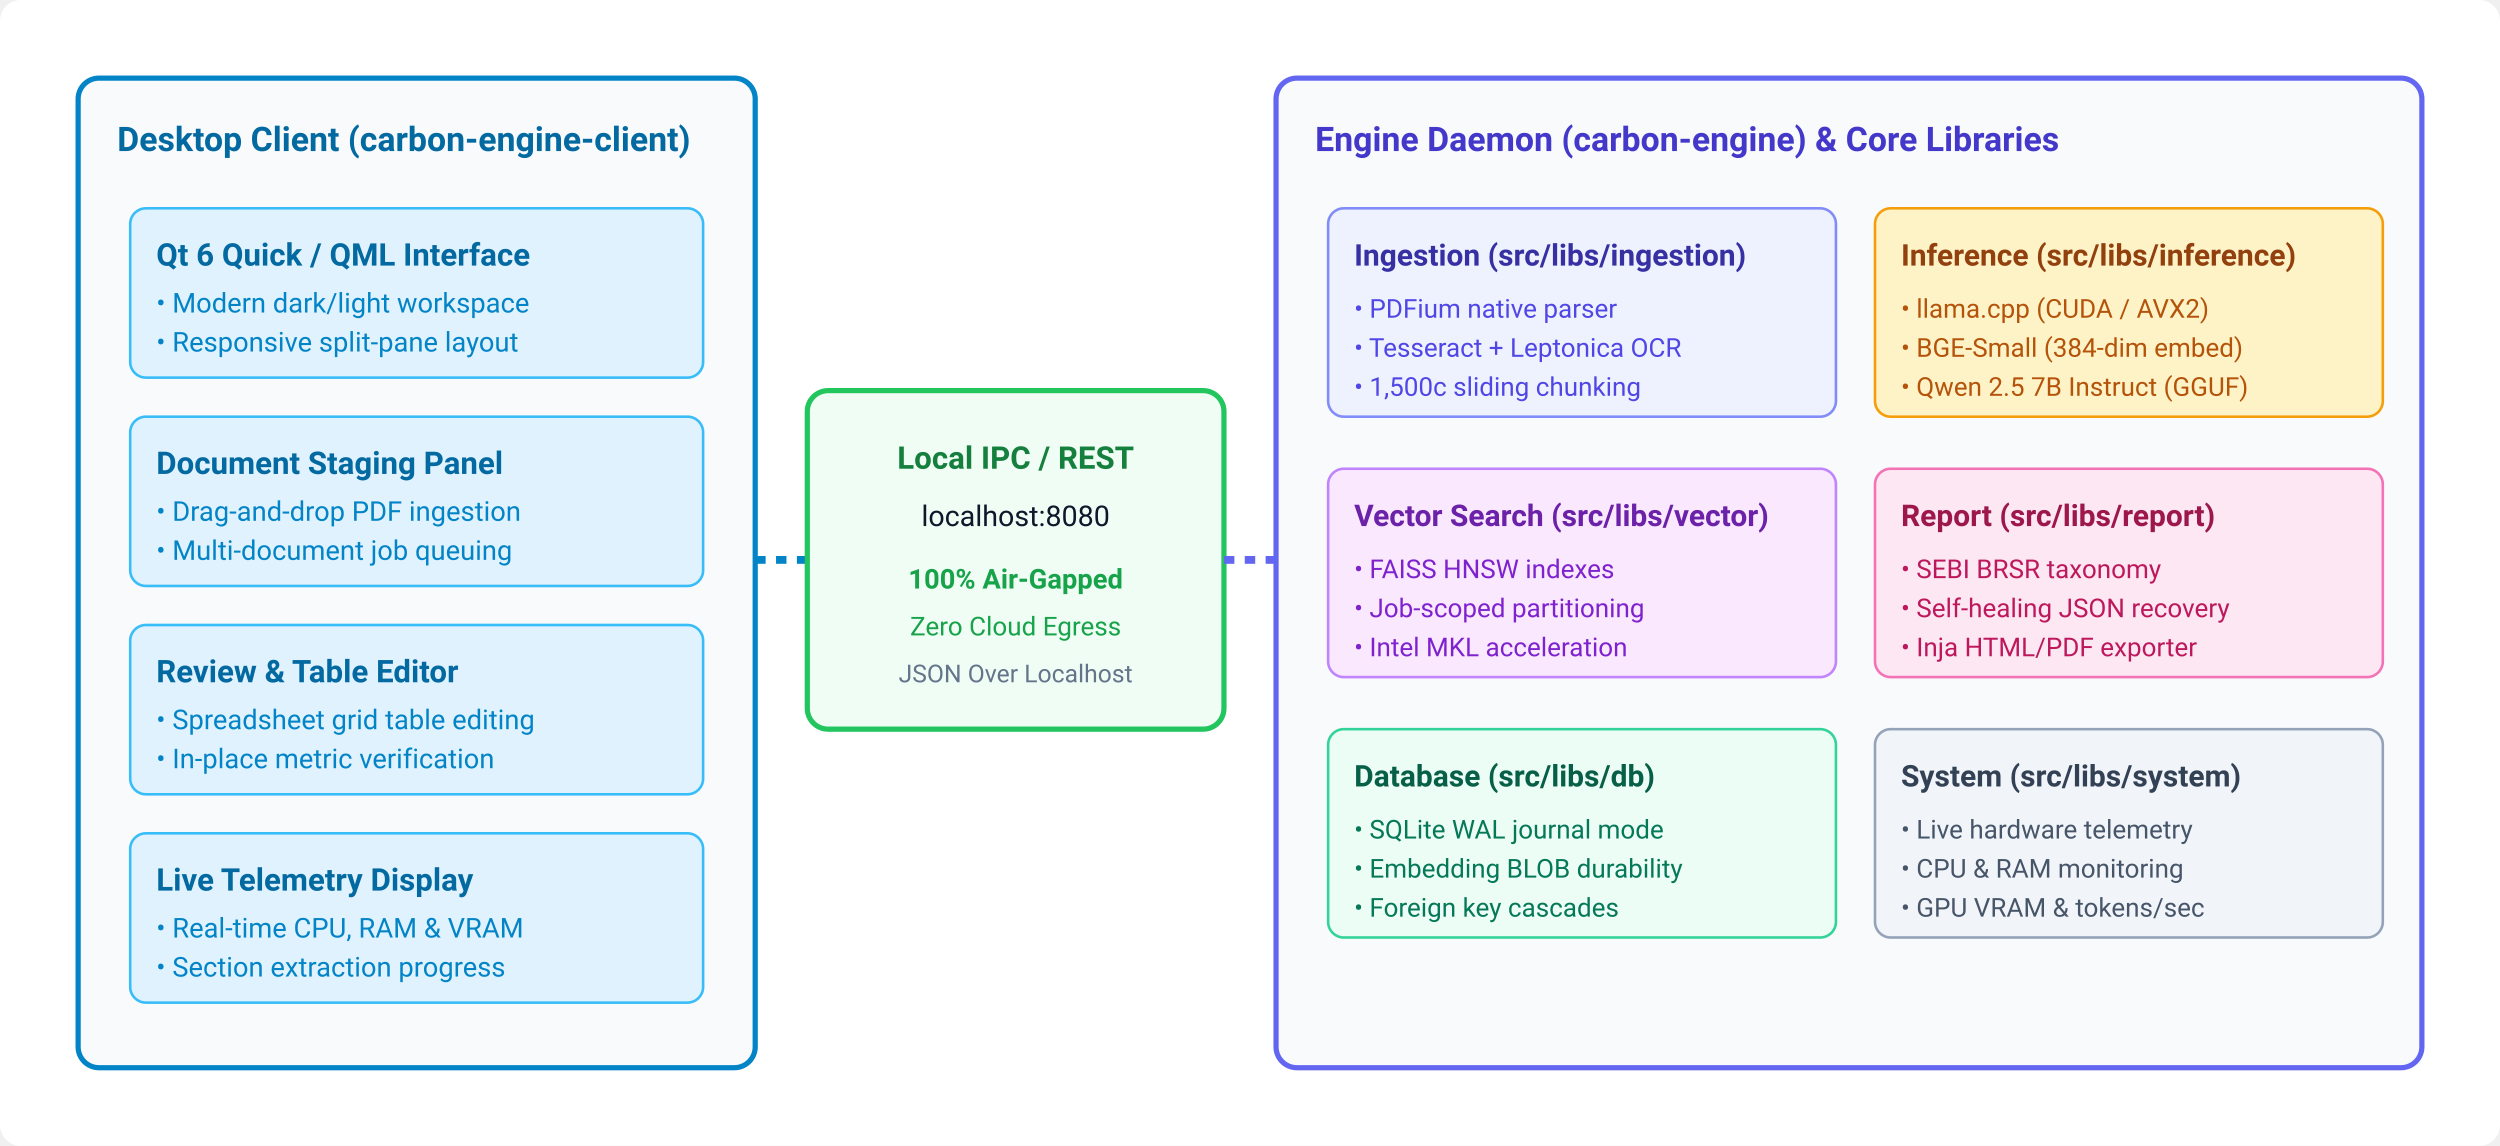
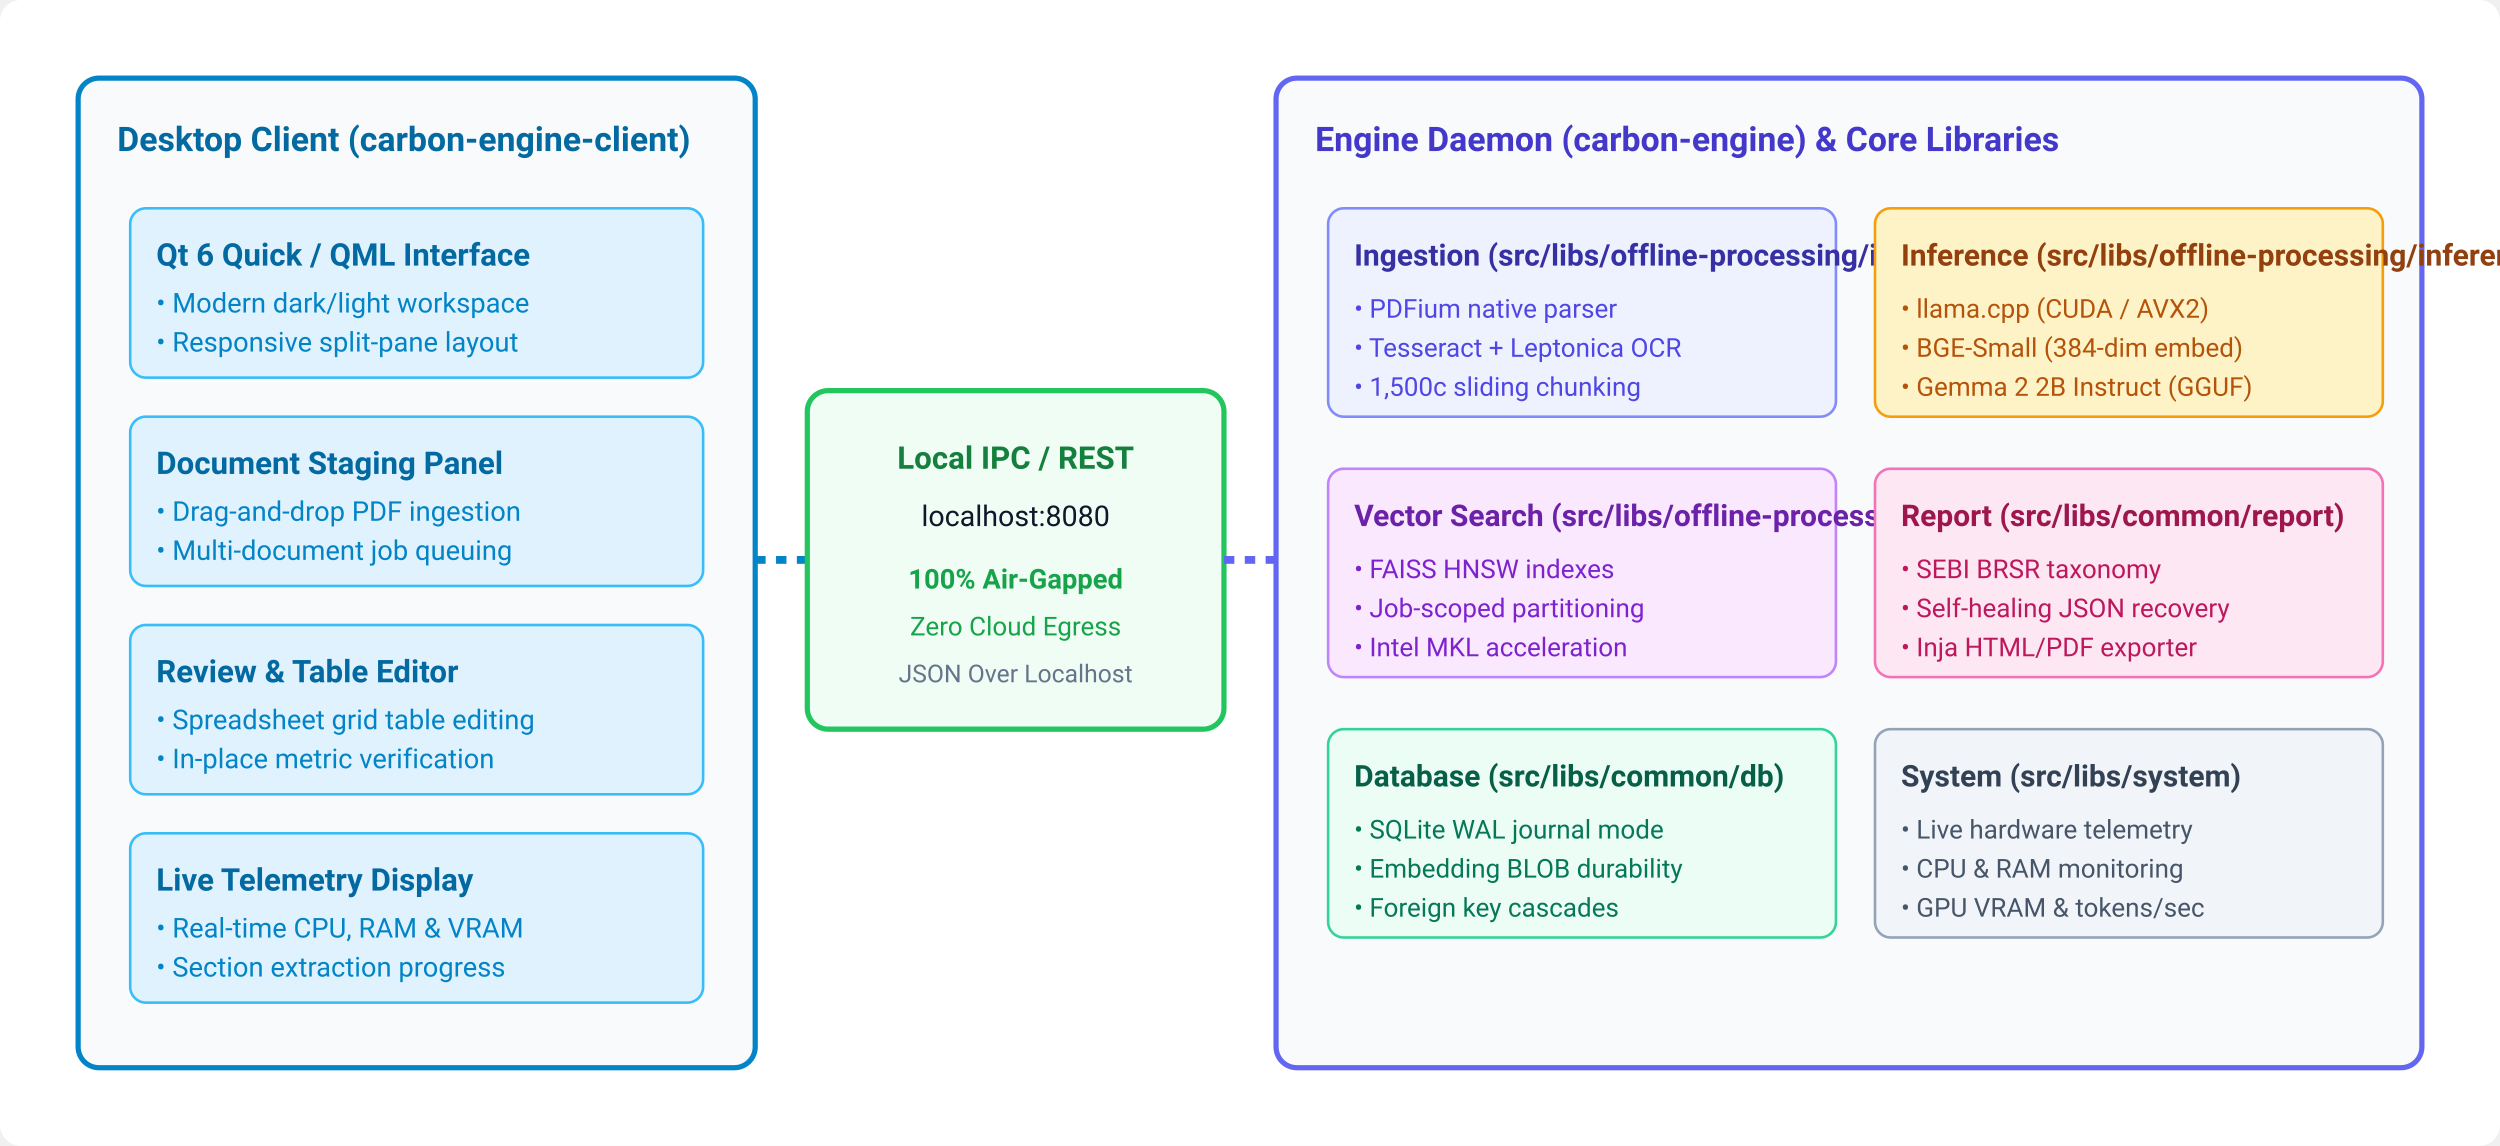
- <svg xmlns="http://www.w3.org/2000/svg" version="1.1" width="960px" height="440px" viewBox="0 0 960 440" content="&lt;mxfile host=&quot;app.diagrams.net&quot; modified=&quot;2026-10-10T22:00:00.000Z&quot; agent=&quot;CarbonEngine&quot; version=&quot;24.0.0&quot; type=&quot;device&quot;&gt;   &lt;diagram id=&quot;HighLevelArchitecture&quot; name=&quot;HighLevelArchitecture&quot;&gt;     &lt;mxGraphModel dx=&quot;1000&quot; dy=&quot;600&quot; grid=&quot;1&quot; gridSize=&quot;10&quot; guides=&quot;1&quot; tooltips=&quot;1&quot; connect=&quot;1&quot; arrows=&quot;1&quot; fold=&quot;1&quot; page=&quot;1&quot; pageScale=&quot;1&quot; pageWidth=&quot;960&quot; pageHeight=&quot;460&quot; background=&quot;#ffffff&quot;&gt;       &lt;root&gt;         &lt;mxCell id=&quot;0&quot;/&gt;         &lt;mxCell id=&quot;1&quot; parent=&quot;0&quot;/&gt;                  &lt;mxCell id=&quot;c_client&quot; value=&quot;Desktop Client (carbon-engine-client)&quot; style=&quot;rounded=1;whiteSpace=wrap;html=1;fillColor=#f8fafc;strokeColor=#0284c7;strokeWidth=2;fontColor=#0369a1;fontStyle=1;fontSize=13;verticalAlign=top;align=left;spacingLeft=15;spacingTop=10;&quot; vertex=&quot;1&quot; parent=&quot;1&quot;&gt;           &lt;mxGeometry x=&quot;30&quot; y=&quot;30&quot; width=&quot;260&quot; height=&quot;380&quot; as=&quot;geometry&quot;/&gt;         &lt;/mxCell&gt;         &lt;mxCell id=&quot;cli_ui&quot; value=&quot;Qt 6 Quick / QML Interface&amp;#xa;- Modern Dark/Light Workspace&amp;#xa;- Responsive Split-Pane Layout&quot; style=&quot;rounded=1;whiteSpace=wrap;html=1;fillColor=#e0f2fe;strokeColor=#38bdf8;fontColor=#0369a1;fontSize=11;align=left;spacingLeft=10;&quot; vertex=&quot;1&quot; parent=&quot;1&quot;&gt;           &lt;mxGeometry x=&quot;50&quot; y=&quot;80&quot; width=&quot;220&quot; height=&quot;65&quot; as=&quot;geometry&quot;/&gt;         &lt;/mxCell&gt;         &lt;mxCell id=&quot;cli_staging&quot; value=&quot;Document Staging Panel&amp;#xa;- Drag-and-drop PDF ingestion&amp;#xa;- Multi-document job queuing&quot; style=&quot;rounded=1;whiteSpace=wrap;html=1;fillColor=#e0f2fe;strokeColor=#38bdf8;fontColor=#0369a1;fontSize=11;align=left;spacingLeft=10;&quot; vertex=&quot;1&quot; parent=&quot;1&quot;&gt;           &lt;mxGeometry x=&quot;50&quot; y=&quot;160&quot; width=&quot;220&quot; height=&quot;65&quot; as=&quot;geometry&quot;/&gt;         &lt;/mxCell&gt;         &lt;mxCell id=&quot;cli_review&quot; value=&quot;Review &amp;amp; Table Editor&amp;#xa;- Spreadsheet grid (LoopFieldEditor)&amp;#xa;- In-place metric verification&quot; style=&quot;rounded=1;whiteSpace=wrap;html=1;fillColor=#e0f2fe;strokeColor=#38bdf8;fontColor=#0369a1;fontSize=11;align=left;spacingLeft=10;&quot; vertex=&quot;1&quot; parent=&quot;1&quot;&gt;           &lt;mxGeometry x=&quot;50&quot; y=&quot;240&quot; width=&quot;220&quot; height=&quot;65&quot; as=&quot;geometry&quot;/&gt;         &lt;/mxCell&gt;         &lt;mxCell id=&quot;cli_telemetry&quot; value=&quot;Live Telemetry Display&amp;#xa;- Real-time CPU/RAM/VRAM stats&amp;#xa;- Live section extraction tracker&quot; style=&quot;rounded=1;whiteSpace=wrap;html=1;fillColor=#e0f2fe;strokeColor=#38bdf8;fontColor=#0369a1;fontSize=11;align=left;spacingLeft=10;&quot; vertex=&quot;1&quot; parent=&quot;1&quot;&gt;           &lt;mxGeometry x=&quot;50&quot; y=&quot;320&quot; width=&quot;220&quot; height=&quot;65&quot; as=&quot;geometry&quot;/&gt;         &lt;/mxCell&gt;          &lt;mxCell id=&quot;ipc_box&quot; value=&quot;Local IPC / REST&amp;#xa;http://localhost:8080&amp;#xa;100% Air-Gapped&amp;#xa;Zero Cloud Egress&quot; style=&quot;rounded=1;whiteSpace=wrap;html=1;fillColor=#f0fdf4;strokeColor=#22c55e;strokeWidth=2;fontColor=#15803d;fontSize=11;align=center;&quot; vertex=&quot;1&quot; parent=&quot;1&quot;&gt;           &lt;mxGeometry x=&quot;320&quot; y=&quot;150&quot; width=&quot;140&quot; height=&quot;130&quot; as=&quot;geometry&quot;/&gt;         &lt;/mxCell&gt;          &lt;mxCell id=&quot;c_server&quot; value=&quot;Engine Daemon (carbon-engine) &amp;amp; Core Libraries&quot; style=&quot;rounded=1;whiteSpace=wrap;html=1;fillColor=#f8fafc;strokeColor=#6366f1;strokeWidth=2;fontColor=#4338ca;fontStyle=1;fontSize=13;verticalAlign=top;align=left;spacingLeft=15;spacingTop=10;&quot; vertex=&quot;1&quot; parent=&quot;1&quot;&gt;           &lt;mxGeometry x=&quot;490&quot; y=&quot;30&quot; width=&quot;440&quot; height=&quot;380&quot; as=&quot;geometry&quot;/&gt;         &lt;/mxCell&gt;                  &lt;mxCell id=&quot;srv_ingest&quot; value=&quot;Ingestion (src/libs/ingestion)&amp;#xa;PDFium parser + Tesseract OCR&amp;#xa;1500-char sliding chunking&quot; style=&quot;rounded=1;whiteSpace=wrap;html=1;fillColor=#eef2ff;strokeColor=#818cf8;fontColor=#3730a3;fontSize=11;align=left;spacingLeft=10;&quot; vertex=&quot;1&quot; parent=&quot;1&quot;&gt;           &lt;mxGeometry x=&quot;510&quot; y=&quot;80&quot; width=&quot;190&quot; height=&quot;80&quot; as=&quot;geometry&quot;/&gt;         &lt;/mxCell&gt;         &lt;mxCell id=&quot;srv_infer&quot; value=&quot;Inference (src/libs/inference)&amp;#xa;llama.cpp (CUDA / AVX2)&amp;#xa;BGE-Small &amp;amp; Qwen 2.5 7B&quot; style=&quot;rounded=1;whiteSpace=wrap;html=1;fillColor=#fef3c7;strokeColor=#f59e0b;fontColor=#92400e;fontSize=11;align=left;spacingLeft=10;&quot; vertex=&quot;1&quot; parent=&quot;1&quot;&gt;           &lt;mxGeometry x=&quot;720&quot; y=&quot;80&quot; width=&quot;190&quot; height=&quot;80&quot; as=&quot;geometry&quot;/&gt;         &lt;/mxCell&gt;         &lt;mxCell id=&quot;srv_vec&quot; value=&quot;Vector Search (src/libs/vector)&amp;#xa;FAISS HNSW per-job partitions&amp;#xa;Intel MKL accelerated index&quot; style=&quot;rounded=1;whiteSpace=wrap;html=1;fillColor=#fae8ff;strokeColor=#c084fc;fontColor=#6b21a8;fontSize=11;align=left;spacingLeft=10;&quot; vertex=&quot;1&quot; parent=&quot;1&quot;&gt;           &lt;mxGeometry x=&quot;510&quot; y=&quot;180&quot; width=&quot;190&quot; height=&quot;80&quot; as=&quot;geometry&quot;/&gt;         &lt;/mxCell&gt;         &lt;mxCell id=&quot;srv_report&quot; value=&quot;Report (src/libs/report)&amp;#xa;SEBI BRSR schemas &amp;amp; recovery&amp;#xa;Inja HTML/PDF exporter&quot; style=&quot;rounded=1;whiteSpace=wrap;html=1;fillColor=#fce7f3;strokeColor=#f472b6;fontColor=#9d174d;fontSize=11;align=left;spacingLeft=10;&quot; vertex=&quot;1&quot; parent=&quot;1&quot;&gt;           &lt;mxGeometry x=&quot;720&quot; y=&quot;180&quot; width=&quot;190&quot; height=&quot;80&quot; as=&quot;geometry&quot;/&gt;         &lt;/mxCell&gt;         &lt;mxCell id=&quot;srv_db&quot; value=&quot;Database (src/libs/db)&amp;#xa;SQLite WAL embedded store&amp;#xa;Embedding BLOB durability&quot; style=&quot;rounded=1;whiteSpace=wrap;html=1;fillColor=#ecfdf5;strokeColor=#34d399;fontColor=#065f46;fontSize=11;align=left;spacingLeft=10;&quot; vertex=&quot;1&quot; parent=&quot;1&quot;&gt;           &lt;mxGeometry x=&quot;510&quot; y=&quot;280&quot; width=&quot;190&quot; height=&quot;80&quot; as=&quot;geometry&quot;/&gt;         &lt;/mxCell&gt;         &lt;mxCell id=&quot;srv_sys&quot; value=&quot;System (src/libs/system)&amp;#xa;Hardware metrics telemetry&amp;#xa;CPU, RAM, GPU VRAM, t/s&quot; style=&quot;rounded=1;whiteSpace=wrap;html=1;fillColor=#f1f5f9;strokeColor=#94a3b8;fontColor=#334155;fontSize=11;align=left;spacingLeft=10;&quot; vertex=&quot;1&quot; parent=&quot;1&quot;&gt;           &lt;mxGeometry x=&quot;720&quot; y=&quot;280&quot; width=&quot;190&quot; height=&quot;80&quot; as=&quot;geometry&quot;/&gt;         &lt;/mxCell&gt;          &lt;mxCell id=&quot;edge1&quot; value=&quot;&quot; style=&quot;edgeStyle=orthogonalEdgeStyle;rounded=1;orthogonalLoop=1;jettySize=auto;html=1;strokeColor=#0284c7;strokeWidth=2;startArrow=classic;endArrow=classic;&quot; edge=&quot;1&quot; source=&quot;c_client&quot; target=&quot;ipc_box&quot; parent=&quot;1&quot;&gt;           &lt;mxGeometry relative=&quot;1&quot; as=&quot;geometry&quot;/&gt;         &lt;/mxCell&gt;         &lt;mxCell id=&quot;edge2&quot; value=&quot;&quot; style=&quot;edgeStyle=orthogonalEdgeStyle;rounded=1;orthogonalLoop=1;jettySize=auto;html=1;strokeColor=#6366f1;strokeWidth=2;startArrow=classic;endArrow=classic;&quot; edge=&quot;1&quot; source=&quot;ipc_box&quot; target=&quot;c_server&quot; parent=&quot;1&quot;&gt;           &lt;mxGeometry relative=&quot;1&quot; as=&quot;geometry&quot;/&gt;         &lt;/mxCell&gt;       &lt;/root&gt;     &lt;/mxGraphModel&gt;   &lt;/diagram&gt; &lt;/mxfile&gt;">
+ <svg xmlns="http://www.w3.org/2000/svg" version="1.1" width="960px" height="440px" viewBox="0 0 960 440" content="&lt;mxfile host=&quot;app.diagrams.net&quot; modified=&quot;2026-10-10T22:00:00.000Z&quot; agent=&quot;CarbonEngine&quot; version=&quot;24.0.0&quot; type=&quot;device&quot;&gt;   &lt;diagram id=&quot;HighLevelArchitecture&quot; name=&quot;HighLevelArchitecture&quot;&gt;     &lt;mxGraphModel dx=&quot;1000&quot; dy=&quot;600&quot; grid=&quot;1&quot; gridSize=&quot;10&quot; guides=&quot;1&quot; tooltips=&quot;1&quot; connect=&quot;1&quot; arrows=&quot;1&quot; fold=&quot;1&quot; page=&quot;1&quot; pageScale=&quot;1&quot; pageWidth=&quot;960&quot; pageHeight=&quot;460&quot; background=&quot;#ffffff&quot;&gt;       &lt;root&gt;         &lt;mxCell id=&quot;0&quot;/&gt;         &lt;mxCell id=&quot;1&quot; parent=&quot;0&quot;/&gt;                  &lt;mxCell id=&quot;c_client&quot; value=&quot;Desktop Client (carbon-engine-client)&quot; style=&quot;rounded=1;whiteSpace=wrap;html=1;fillColor=#f8fafc;strokeColor=#0284c7;strokeWidth=2;fontColor=#0369a1;fontStyle=1;fontSize=13;verticalAlign=top;align=left;spacingLeft=15;spacingTop=10;&quot; vertex=&quot;1&quot; parent=&quot;1&quot;&gt;           &lt;mxGeometry x=&quot;30&quot; y=&quot;30&quot; width=&quot;260&quot; height=&quot;380&quot; as=&quot;geometry&quot;/&gt;         &lt;/mxCell&gt;         &lt;mxCell id=&quot;cli_ui&quot; value=&quot;Qt 6 Quick / QML Interface&amp;#xa;- Modern Dark/Light Workspace&amp;#xa;- Responsive Split-Pane Layout&quot; style=&quot;rounded=1;whiteSpace=wrap;html=1;fillColor=#e0f2fe;strokeColor=#38bdf8;fontColor=#0369a1;fontSize=11;align=left;spacingLeft=10;&quot; vertex=&quot;1&quot; parent=&quot;1&quot;&gt;           &lt;mxGeometry x=&quot;50&quot; y=&quot;80&quot; width=&quot;220&quot; height=&quot;65&quot; as=&quot;geometry&quot;/&gt;         &lt;/mxCell&gt;         &lt;mxCell id=&quot;cli_staging&quot; value=&quot;Document Staging Panel&amp;#xa;- Drag-and-drop PDF ingestion&amp;#xa;- Multi-document job queuing&quot; style=&quot;rounded=1;whiteSpace=wrap;html=1;fillColor=#e0f2fe;strokeColor=#38bdf8;fontColor=#0369a1;fontSize=11;align=left;spacingLeft=10;&quot; vertex=&quot;1&quot; parent=&quot;1&quot;&gt;           &lt;mxGeometry x=&quot;50&quot; y=&quot;160&quot; width=&quot;220&quot; height=&quot;65&quot; as=&quot;geometry&quot;/&gt;         &lt;/mxCell&gt;         &lt;mxCell id=&quot;cli_review&quot; value=&quot;Review &amp;amp; Table Editor&amp;#xa;- Spreadsheet grid (LoopFieldEditor)&amp;#xa;- In-place metric verification&quot; style=&quot;rounded=1;whiteSpace=wrap;html=1;fillColor=#e0f2fe;strokeColor=#38bdf8;fontColor=#0369a1;fontSize=11;align=left;spacingLeft=10;&quot; vertex=&quot;1&quot; parent=&quot;1&quot;&gt;           &lt;mxGeometry x=&quot;50&quot; y=&quot;240&quot; width=&quot;220&quot; height=&quot;65&quot; as=&quot;geometry&quot;/&gt;         &lt;/mxCell&gt;         &lt;mxCell id=&quot;cli_telemetry&quot; value=&quot;Live Telemetry Display&amp;#xa;- Real-time CPU/RAM/VRAM stats&amp;#xa;- Live section extraction tracker&quot; style=&quot;rounded=1;whiteSpace=wrap;html=1;fillColor=#e0f2fe;strokeColor=#38bdf8;fontColor=#0369a1;fontSize=11;align=left;spacingLeft=10;&quot; vertex=&quot;1&quot; parent=&quot;1&quot;&gt;           &lt;mxGeometry x=&quot;50&quot; y=&quot;320&quot; width=&quot;220&quot; height=&quot;65&quot; as=&quot;geometry&quot;/&gt;         &lt;/mxCell&gt;          &lt;mxCell id=&quot;ipc_box&quot; value=&quot;Local IPC / REST&amp;#xa;http://localhost:8080&amp;#xa;100% Air-Gapped&amp;#xa;Zero Cloud Egress&quot; style=&quot;rounded=1;whiteSpace=wrap;html=1;fillColor=#f0fdf4;strokeColor=#22c55e;strokeWidth=2;fontColor=#15803d;fontSize=11;align=center;&quot; vertex=&quot;1&quot; parent=&quot;1&quot;&gt;           &lt;mxGeometry x=&quot;320&quot; y=&quot;150&quot; width=&quot;140&quot; height=&quot;130&quot; as=&quot;geometry&quot;/&gt;         &lt;/mxCell&gt;          &lt;mxCell id=&quot;c_server&quot; value=&quot;Engine Daemon (carbon-engine) &amp;amp; Core Libraries&quot; style=&quot;rounded=1;whiteSpace=wrap;html=1;fillColor=#f8fafc;strokeColor=#6366f1;strokeWidth=2;fontColor=#4338ca;fontStyle=1;fontSize=13;verticalAlign=top;align=left;spacingLeft=15;spacingTop=10;&quot; vertex=&quot;1&quot; parent=&quot;1&quot;&gt;           &lt;mxGeometry x=&quot;490&quot; y=&quot;30&quot; width=&quot;440&quot; height=&quot;380&quot; as=&quot;geometry&quot;/&gt;         &lt;/mxCell&gt;                  &lt;mxCell id=&quot;srv_ingest&quot; value=&quot;Ingestion (src/libs/offline-processing/ingestion)&amp;#xa;PDFium parser + Tesseract OCR&amp;#xa;1500-char sliding chunking&quot; style=&quot;rounded=1;whiteSpace=wrap;html=1;fillColor=#eef2ff;strokeColor=#818cf8;fontColor=#3730a3;fontSize=11;align=left;spacingLeft=10;&quot; vertex=&quot;1&quot; parent=&quot;1&quot;&gt;           &lt;mxGeometry x=&quot;510&quot; y=&quot;80&quot; width=&quot;190&quot; height=&quot;80&quot; as=&quot;geometry&quot;/&gt;         &lt;/mxCell&gt;         &lt;mxCell id=&quot;srv_infer&quot; value=&quot;Inference (src/libs/offline-processing/inference)&amp;#xa;llama.cpp (CUDA / AVX2)&amp;#xa;BGE-Small &amp;amp; Gemma 2 2B&quot; style=&quot;rounded=1;whiteSpace=wrap;html=1;fillColor=#fef3c7;strokeColor=#f59e0b;fontColor=#92400e;fontSize=11;align=left;spacingLeft=10;&quot; vertex=&quot;1&quot; parent=&quot;1&quot;&gt;           &lt;mxGeometry x=&quot;720&quot; y=&quot;80&quot; width=&quot;190&quot; height=&quot;80&quot; as=&quot;geometry&quot;/&gt;         &lt;/mxCell&gt;         &lt;mxCell id=&quot;srv_vec&quot; value=&quot;Vector Search (src/libs/offline-processing/vector)&amp;#xa;FAISS HNSW per-job partitions&amp;#xa;Intel MKL accelerated index&quot; style=&quot;rounded=1;whiteSpace=wrap;html=1;fillColor=#fae8ff;strokeColor=#c084fc;fontColor=#6b21a8;fontSize=11;align=left;spacingLeft=10;&quot; vertex=&quot;1&quot; parent=&quot;1&quot;&gt;           &lt;mxGeometry x=&quot;510&quot; y=&quot;180&quot; width=&quot;190&quot; height=&quot;80&quot; as=&quot;geometry&quot;/&gt;         &lt;/mxCell&gt;         &lt;mxCell id=&quot;srv_report&quot; value=&quot;Report (src/libs/common/report)&amp;#xa;SEBI BRSR schemas &amp;amp; recovery&amp;#xa;Inja HTML/PDF exporter&quot; style=&quot;rounded=1;whiteSpace=wrap;html=1;fillColor=#fce7f3;strokeColor=#f472b6;fontColor=#9d174d;fontSize=11;align=left;spacingLeft=10;&quot; vertex=&quot;1&quot; parent=&quot;1&quot;&gt;           &lt;mxGeometry x=&quot;720&quot; y=&quot;180&quot; width=&quot;190&quot; height=&quot;80&quot; as=&quot;geometry&quot;/&gt;         &lt;/mxCell&gt;         &lt;mxCell id=&quot;srv_db&quot; value=&quot;Database (src/libs/common/db)&amp;#xa;SQLite WAL embedded store&amp;#xa;Embedding BLOB durability&quot; style=&quot;rounded=1;whiteSpace=wrap;html=1;fillColor=#ecfdf5;strokeColor=#34d399;fontColor=#065f46;fontSize=11;align=left;spacingLeft=10;&quot; vertex=&quot;1&quot; parent=&quot;1&quot;&gt;           &lt;mxGeometry x=&quot;510&quot; y=&quot;280&quot; width=&quot;190&quot; height=&quot;80&quot; as=&quot;geometry&quot;/&gt;         &lt;/mxCell&gt;         &lt;mxCell id=&quot;srv_sys&quot; value=&quot;System (src/libs/system)&amp;#xa;Hardware metrics telemetry&amp;#xa;CPU, RAM, GPU VRAM, t/s&quot; style=&quot;rounded=1;whiteSpace=wrap;html=1;fillColor=#f1f5f9;strokeColor=#94a3b8;fontColor=#334155;fontSize=11;align=left;spacingLeft=10;&quot; vertex=&quot;1&quot; parent=&quot;1&quot;&gt;           &lt;mxGeometry x=&quot;720&quot; y=&quot;280&quot; width=&quot;190&quot; height=&quot;80&quot; as=&quot;geometry&quot;/&gt;         &lt;/mxCell&gt;          &lt;mxCell id=&quot;edge1&quot; value=&quot;&quot; style=&quot;edgeStyle=orthogonalEdgeStyle;rounded=1;orthogonalLoop=1;jettySize=auto;html=1;strokeColor=#0284c7;strokeWidth=2;startArrow=classic;endArrow=classic;&quot; edge=&quot;1&quot; source=&quot;c_client&quot; target=&quot;ipc_box&quot; parent=&quot;1&quot;&gt;           &lt;mxGeometry relative=&quot;1&quot; as=&quot;geometry&quot;/&gt;         &lt;/mxCell&gt;         &lt;mxCell id=&quot;edge2&quot; value=&quot;&quot; style=&quot;edgeStyle=orthogonalEdgeStyle;rounded=1;orthogonalLoop=1;jettySize=auto;html=1;strokeColor=#6366f1;strokeWidth=2;startArrow=classic;endArrow=classic;&quot; edge=&quot;1&quot; source=&quot;ipc_box&quot; target=&quot;c_server&quot; parent=&quot;1&quot;&gt;           &lt;mxGeometry relative=&quot;1&quot; as=&quot;geometry&quot;/&gt;         &lt;/mxCell&gt;       &lt;/root&gt;     &lt;/mxGraphModel&gt;   &lt;/diagram&gt; &lt;/mxfile&gt;">
  <defs>
    <style type="text/css">
      text { font-family: -apple-system, BlinkMacSystemFont, 'Segoe UI', Roboto, Helvetica, Arial, sans-serif; }
    </style>
  </defs>
  <rect width="960" height="440" fill="#ffffff" rx="8" />
  <rect x="30" y="30" width="260" height="380" rx="8" fill="#f8fafc" stroke="#0284c7" stroke-width="2" />
  <text x="45" y="58" fill="#0369a1" font-size="13" font-weight="bold">Desktop Client (carbon-engine-client)</text>
  <rect x="50" y="80" width="220" height="65" rx="6" fill="#e0f2fe" stroke="#38bdf8" stroke-width="1" />
  <text x="60" y="102" fill="#0369a1" font-size="12" font-weight="bold">Qt 6 Quick / QML Interface</text>
  <text x="60" y="120" fill="#0284c7" font-size="10.5">• Modern dark/light workspace</text>
  <text x="60" y="135" fill="#0284c7" font-size="10.5">• Responsive split-pane layout</text>
  <rect x="50" y="160" width="220" height="65" rx="6" fill="#e0f2fe" stroke="#38bdf8" stroke-width="1" />
  <text x="60" y="182" fill="#0369a1" font-size="12" font-weight="bold">Document Staging Panel</text>
  <text x="60" y="200" fill="#0284c7" font-size="10.5">• Drag-and-drop PDF ingestion</text>
  <text x="60" y="215" fill="#0284c7" font-size="10.5">• Multi-document job queuing</text>
  <rect x="50" y="240" width="220" height="65" rx="6" fill="#e0f2fe" stroke="#38bdf8" stroke-width="1" />
  <text x="60" y="262" fill="#0369a1" font-size="12" font-weight="bold">Review &amp; Table Editor</text>
  <text x="60" y="280" fill="#0284c7" font-size="10.5">• Spreadsheet grid table editing</text>
  <text x="60" y="295" fill="#0284c7" font-size="10.5">• In-place metric verification</text>
  <rect x="50" y="320" width="220" height="65" rx="6" fill="#e0f2fe" stroke="#38bdf8" stroke-width="1" />
  <text x="60" y="342" fill="#0369a1" font-size="12" font-weight="bold">Live Telemetry Display</text>
  <text x="60" y="360" fill="#0284c7" font-size="10.5">• Real-time CPU, RAM &amp; VRAM</text>
  <text x="60" y="375" fill="#0284c7" font-size="10.5">• Section extraction progress</text>
  <path d="M 290 215 L 320 215" stroke="#0284c7" stroke-width="3" stroke-dasharray="4" fill="none" />
  <rect x="310" y="150" width="160" height="130" rx="8" fill="#f0fdf4" stroke="#22c55e" stroke-width="2" />
  <text x="390" y="180" text-anchor="middle" fill="#15803d" font-size="12" font-weight="bold">Local IPC / REST</text>
  <text x="390" y="202" text-anchor="middle" fill="#0f172a" font-size="11" font-family="monospace">localhost:8080</text>
  <text x="390" y="226" text-anchor="middle" fill="#16a34a" font-size="10.5" font-weight="bold">100% Air-Gapped</text>
  <text x="390" y="244" text-anchor="middle" fill="#16a34a" font-size="10">Zero Cloud Egress</text>
  <text x="390" y="262" text-anchor="middle" fill="#64748b" font-size="9.5">JSON Over Localhost</text>
  <path d="M 470 215 L 490 215" stroke="#6366f1" stroke-width="3" stroke-dasharray="4" fill="none" />
  <rect x="490" y="30" width="440" height="380" rx="8" fill="#f8fafc" stroke="#6366f1" stroke-width="2" />
  <text x="505" y="58" fill="#4338ca" font-size="13" font-weight="bold">Engine Daemon (carbon-engine) &amp; Core Libraries</text>
  <rect x="510" y="80" width="195" height="80" rx="6" fill="#eef2ff" stroke="#818cf8" stroke-width="1" />
-   <text x="520" y="102" fill="#3730a3" font-size="11.5" font-weight="bold">Ingestion (src/libs/ingestion)</text>
+   <text x="520" y="102" fill="#3730a3" font-size="11.5" font-weight="bold">Ingestion (src/libs/offline-processing/ingestion)</text>
  <text x="520" y="122" fill="#4f46e5" font-size="10">• PDFium native parser</text>
  <text x="520" y="137" fill="#4f46e5" font-size="10">• Tesseract + Leptonica OCR</text>
  <text x="520" y="152" fill="#4f46e5" font-size="10">• 1,500c sliding chunking</text>
  <rect x="720" y="80" width="195" height="80" rx="6" fill="#fef3c7" stroke="#f59e0b" stroke-width="1" />
-   <text x="730" y="102" fill="#92400e" font-size="11.5" font-weight="bold">Inference (src/libs/inference)</text>
+   <text x="730" y="102" fill="#92400e" font-size="11.5" font-weight="bold">Inference (src/libs/offline-processing/inference)</text>
  <text x="730" y="122" fill="#b45309" font-size="10">• llama.cpp (CUDA / AVX2)</text>
  <text x="730" y="137" fill="#b45309" font-size="10">• BGE-Small (384-dim embed)</text>
-   <text x="730" y="152" fill="#b45309" font-size="10">• Qwen 2.5 7B Instruct (GGUF)</text>
+   <text x="730" y="152" fill="#b45309" font-size="10">• Gemma 2 2B Instruct (GGUF)</text>
  <rect x="510" y="180" width="195" height="80" rx="6" fill="#fae8ff" stroke="#c084fc" stroke-width="1" />
-   <text x="520" y="202" fill="#6b21a8" font-size="11.5" font-weight="bold">Vector Search (src/libs/vector)</text>
+   <text x="520" y="202" fill="#6b21a8" font-size="11.5" font-weight="bold">Vector Search (src/libs/offline-processing/vector)</text>
  <text x="520" y="222" fill="#7e22ce" font-size="10">• FAISS HNSW indexes</text>
  <text x="520" y="237" fill="#7e22ce" font-size="10">• Job-scoped partitioning</text>
  <text x="520" y="252" fill="#7e22ce" font-size="10">• Intel MKL acceleration</text>
  <rect x="720" y="180" width="195" height="80" rx="6" fill="#fce7f3" stroke="#f472b6" stroke-width="1" />
-   <text x="730" y="202" fill="#9d174d" font-size="11.5" font-weight="bold">Report (src/libs/report)</text>
+   <text x="730" y="202" fill="#9d174d" font-size="11.5" font-weight="bold">Report (src/libs/common/report)</text>
  <text x="730" y="222" fill="#be185d" font-size="10">• SEBI BRSR taxonomy</text>
  <text x="730" y="237" fill="#be185d" font-size="10">• Self-healing JSON recovery</text>
  <text x="730" y="252" fill="#be185d" font-size="10">• Inja HTML/PDF exporter</text>
  <rect x="510" y="280" width="195" height="80" rx="6" fill="#ecfdf5" stroke="#34d399" stroke-width="1" />
-   <text x="520" y="302" fill="#065f46" font-size="11.5" font-weight="bold">Database (src/libs/db)</text>
+   <text x="520" y="302" fill="#065f46" font-size="11.5" font-weight="bold">Database (src/libs/common/db)</text>
  <text x="520" y="322" fill="#047857" font-size="10">• SQLite WAL journal mode</text>
  <text x="520" y="337" fill="#047857" font-size="10">• Embedding BLOB durability</text>
  <text x="520" y="352" fill="#047857" font-size="10">• Foreign key cascades</text>
  <rect x="720" y="280" width="195" height="80" rx="6" fill="#f1f5f9" stroke="#94a3b8" stroke-width="1" />
  <text x="730" y="302" fill="#334155" font-size="11.5" font-weight="bold">System (src/libs/system)</text>
  <text x="730" y="322" fill="#475569" font-size="10">• Live hardware telemetry</text>
  <text x="730" y="337" fill="#475569" font-size="10">• CPU &amp; RAM monitoring</text>
  <text x="730" y="352" fill="#475569" font-size="10">• GPU VRAM &amp; tokens/sec</text>
</svg>
